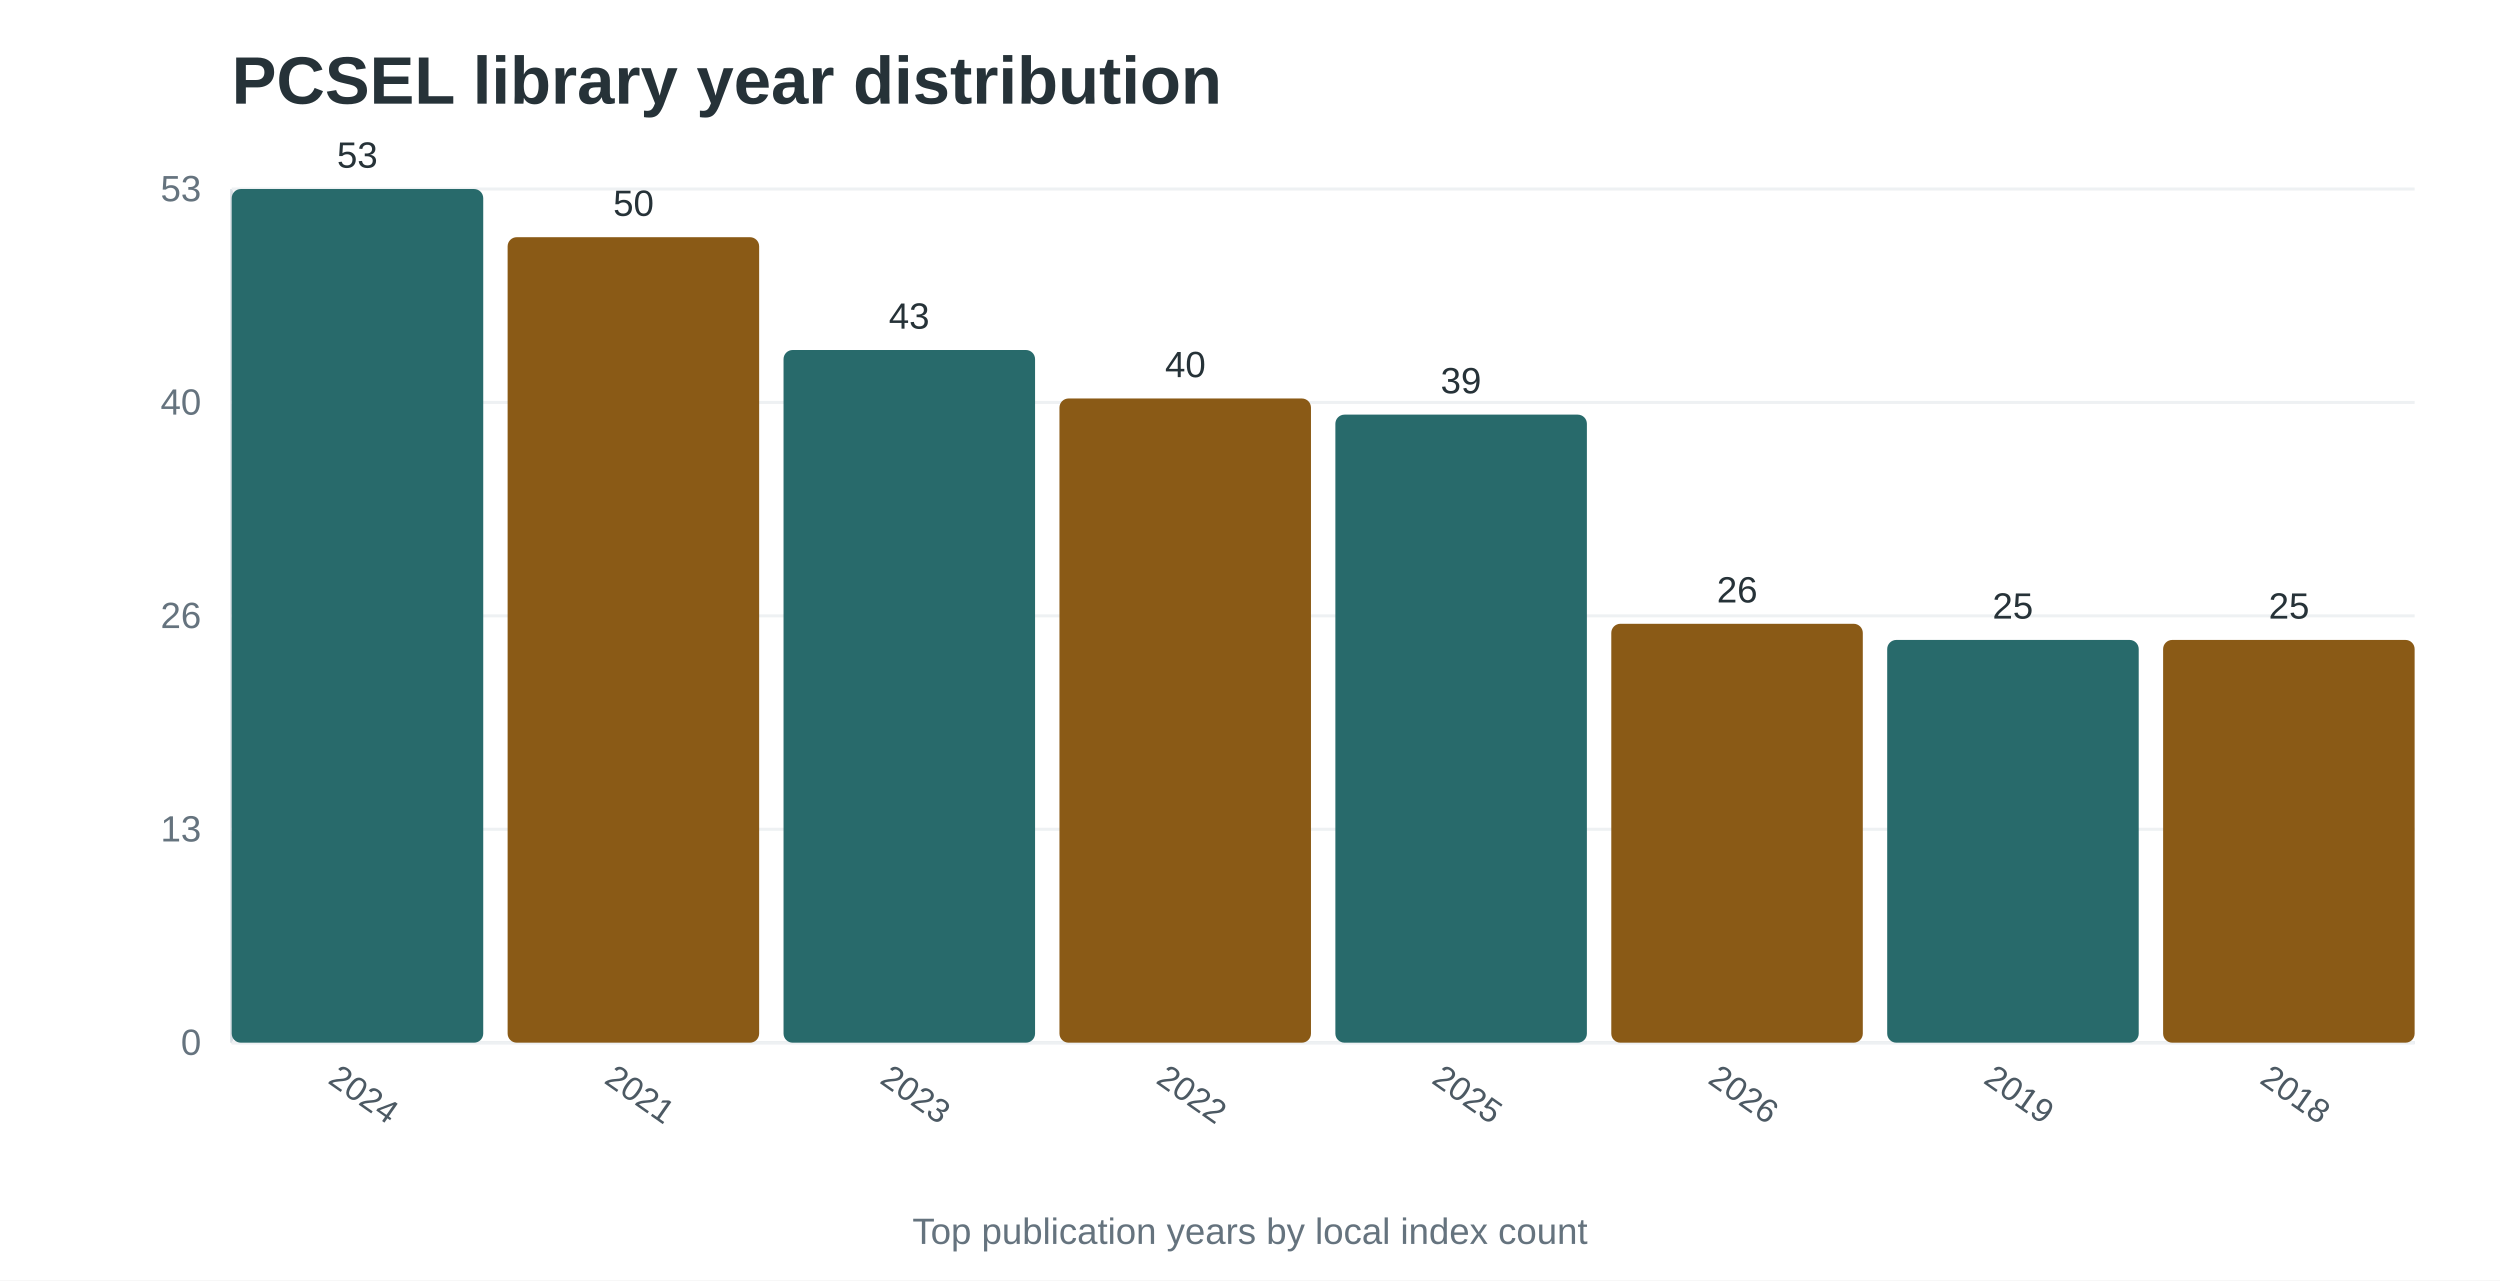
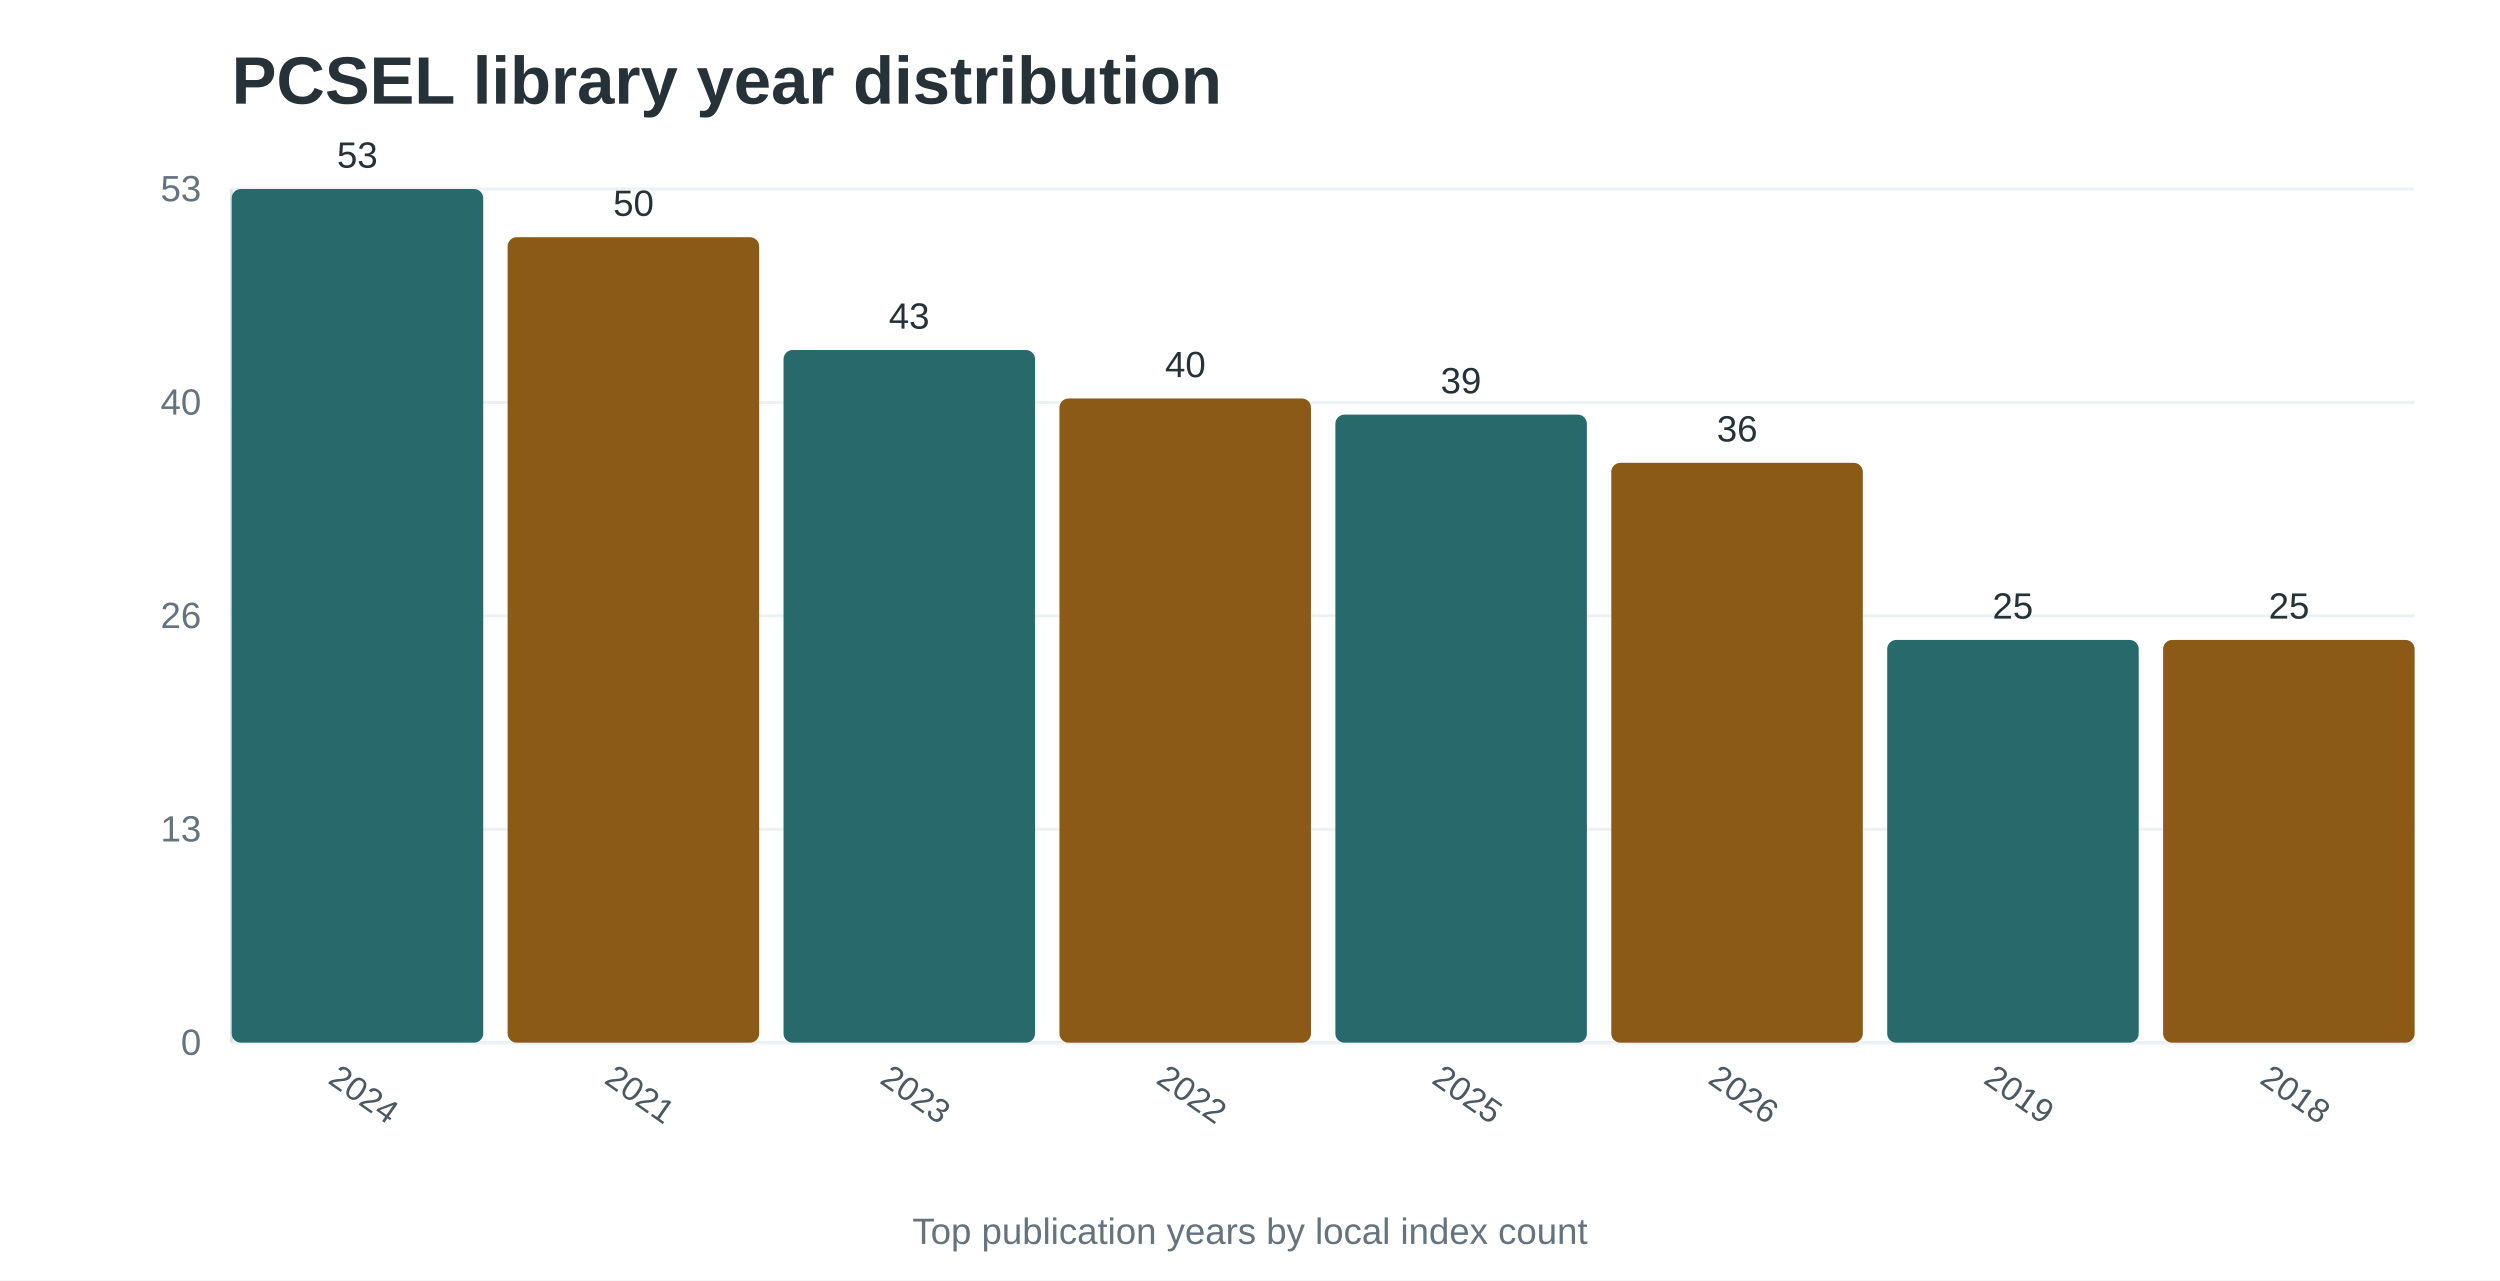
<svg xmlns="http://www.w3.org/2000/svg" viewBox="0 0 820 420" role="img" aria-label="PCSEL library year distribution">
  <rect width="100%" height="100%" fill="#ffffff" />
  <text x="76" y="34" font-family="Arial, sans-serif" font-size="22" font-weight="700" fill="#263238">PCSEL library year distribution</text>
  <line x1="76" y1="342" x2="792" y2="342" stroke="#d8dee4" stroke-width="1" />
  <line x1="76" y1="62" x2="76" y2="342" stroke="#d8dee4" stroke-width="1" />
  <line x1="76" y1="342.0" x2="792" y2="342.0" stroke="#eef1f3" stroke-width="1" />
  <text x="66" y="346.0" text-anchor="end" font-family="Arial, sans-serif" font-size="12" fill="#65737e">0</text>
  <line x1="76" y1="272.0" x2="792" y2="272.0" stroke="#eef1f3" stroke-width="1" />
  <text x="66" y="276.0" text-anchor="end" font-family="Arial, sans-serif" font-size="12" fill="#65737e">13</text>
  <line x1="76" y1="202.0" x2="792" y2="202.0" stroke="#eef1f3" stroke-width="1" />
  <text x="66" y="206.0" text-anchor="end" font-family="Arial, sans-serif" font-size="12" fill="#65737e">26</text>
  <line x1="76" y1="132.0" x2="792" y2="132.0" stroke="#eef1f3" stroke-width="1" />
  <text x="66" y="136.0" text-anchor="end" font-family="Arial, sans-serif" font-size="12" fill="#65737e">40</text>
  <line x1="76" y1="62.0" x2="792" y2="62.0" stroke="#eef1f3" stroke-width="1" />
  <text x="66" y="66.0" text-anchor="end" font-family="Arial, sans-serif" font-size="12" fill="#65737e">53</text>
  <rect x="76.0" y="62.0" width="82.5" height="280.0" rx="3" fill="#286a6b" />
  <text x="117.2" y="55.0" text-anchor="middle" font-family="Arial, sans-serif" font-size="12" fill="#263238">53</text>
  <text x="117.2" y="362" text-anchor="middle" font-family="Arial, sans-serif" font-size="11" fill="#4c5963" transform="rotate(35 117.2 362)">2024</text>
  <rect x="166.5" y="77.8" width="82.5" height="264.2" rx="3" fill="#8a5a16" />
  <text x="207.8" y="70.8" text-anchor="middle" font-family="Arial, sans-serif" font-size="12" fill="#263238">50</text>
  <text x="207.8" y="362" text-anchor="middle" font-family="Arial, sans-serif" font-size="11" fill="#4c5963" transform="rotate(35 207.8 362)">2021</text>
  <rect x="257.0" y="114.8" width="82.5" height="227.2" rx="3" fill="#286a6b" />
  <text x="298.2" y="107.8" text-anchor="middle" font-family="Arial, sans-serif" font-size="12" fill="#263238">43</text>
  <text x="298.2" y="362" text-anchor="middle" font-family="Arial, sans-serif" font-size="11" fill="#4c5963" transform="rotate(35 298.2 362)">2023</text>
  <rect x="347.5" y="130.7" width="82.5" height="211.3" rx="3" fill="#8a5a16" />
  <text x="388.8" y="123.7" text-anchor="middle" font-family="Arial, sans-serif" font-size="12" fill="#263238">40</text>
  <text x="388.8" y="362" text-anchor="middle" font-family="Arial, sans-serif" font-size="11" fill="#4c5963" transform="rotate(35 388.8 362)">2022</text>
  <rect x="438.0" y="136.0" width="82.5" height="206.0" rx="3" fill="#286a6b" />
  <text x="479.2" y="129.0" text-anchor="middle" font-family="Arial, sans-serif" font-size="12" fill="#263238">39</text>
  <text x="479.2" y="362" text-anchor="middle" font-family="Arial, sans-serif" font-size="11" fill="#4c5963" transform="rotate(35 479.2 362)">2025</text>
-   <rect x="528.5" y="204.6" width="82.5" height="137.4" rx="3" fill="#8a5a16" />
-   <text x="569.8" y="197.6" text-anchor="middle" font-family="Arial, sans-serif" font-size="12" fill="#263238">26</text>
+   <rect x="528.5" y="151.8" width="82.5" height="190.2" rx="3" fill="#8a5a16" />
+   <text x="569.8" y="144.8" text-anchor="middle" font-family="Arial, sans-serif" font-size="12" fill="#263238">36</text>
  <text x="569.8" y="362" text-anchor="middle" font-family="Arial, sans-serif" font-size="11" fill="#4c5963" transform="rotate(35 569.8 362)">2026</text>
  <rect x="619.0" y="209.9" width="82.5" height="132.1" rx="3" fill="#286a6b" />
  <text x="660.2" y="202.9" text-anchor="middle" font-family="Arial, sans-serif" font-size="12" fill="#263238">25</text>
  <text x="660.2" y="362" text-anchor="middle" font-family="Arial, sans-serif" font-size="11" fill="#4c5963" transform="rotate(35 660.2 362)">2019</text>
  <rect x="709.5" y="209.9" width="82.5" height="132.1" rx="3" fill="#8a5a16" />
  <text x="750.8" y="202.9" text-anchor="middle" font-family="Arial, sans-serif" font-size="12" fill="#263238">25</text>
  <text x="750.8" y="362" text-anchor="middle" font-family="Arial, sans-serif" font-size="11" fill="#4c5963" transform="rotate(35 750.8 362)">2018</text>
  <text x="410.0" y="408" text-anchor="middle" font-family="Arial, sans-serif" font-size="12" fill="#65737e">Top publication years by local index count</text>
</svg>
